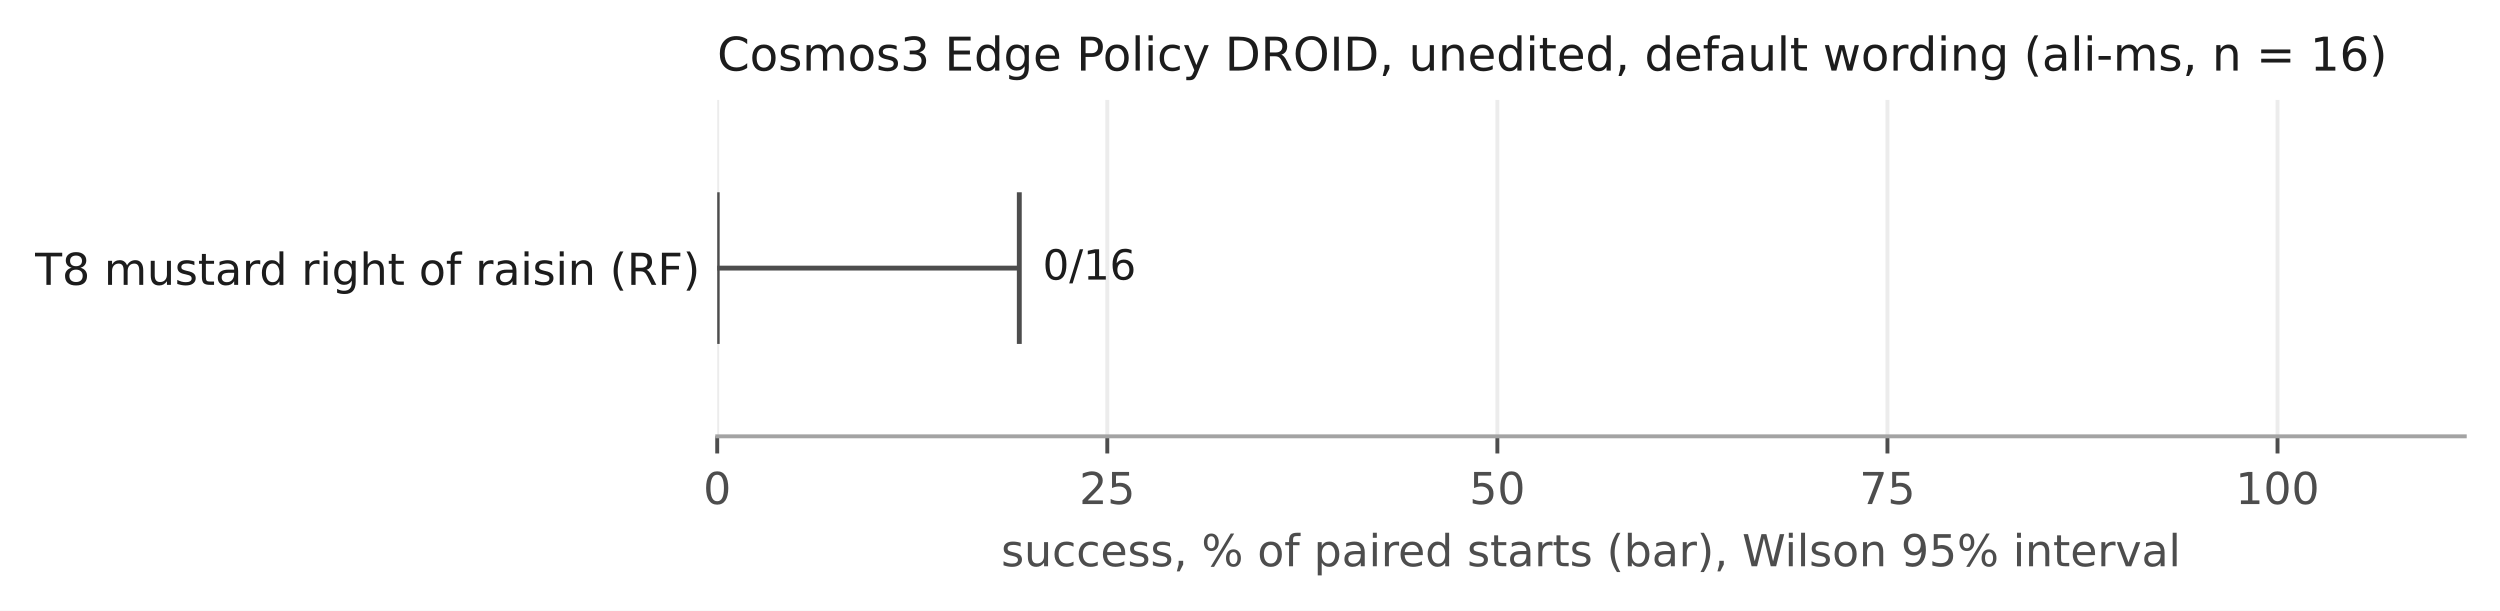
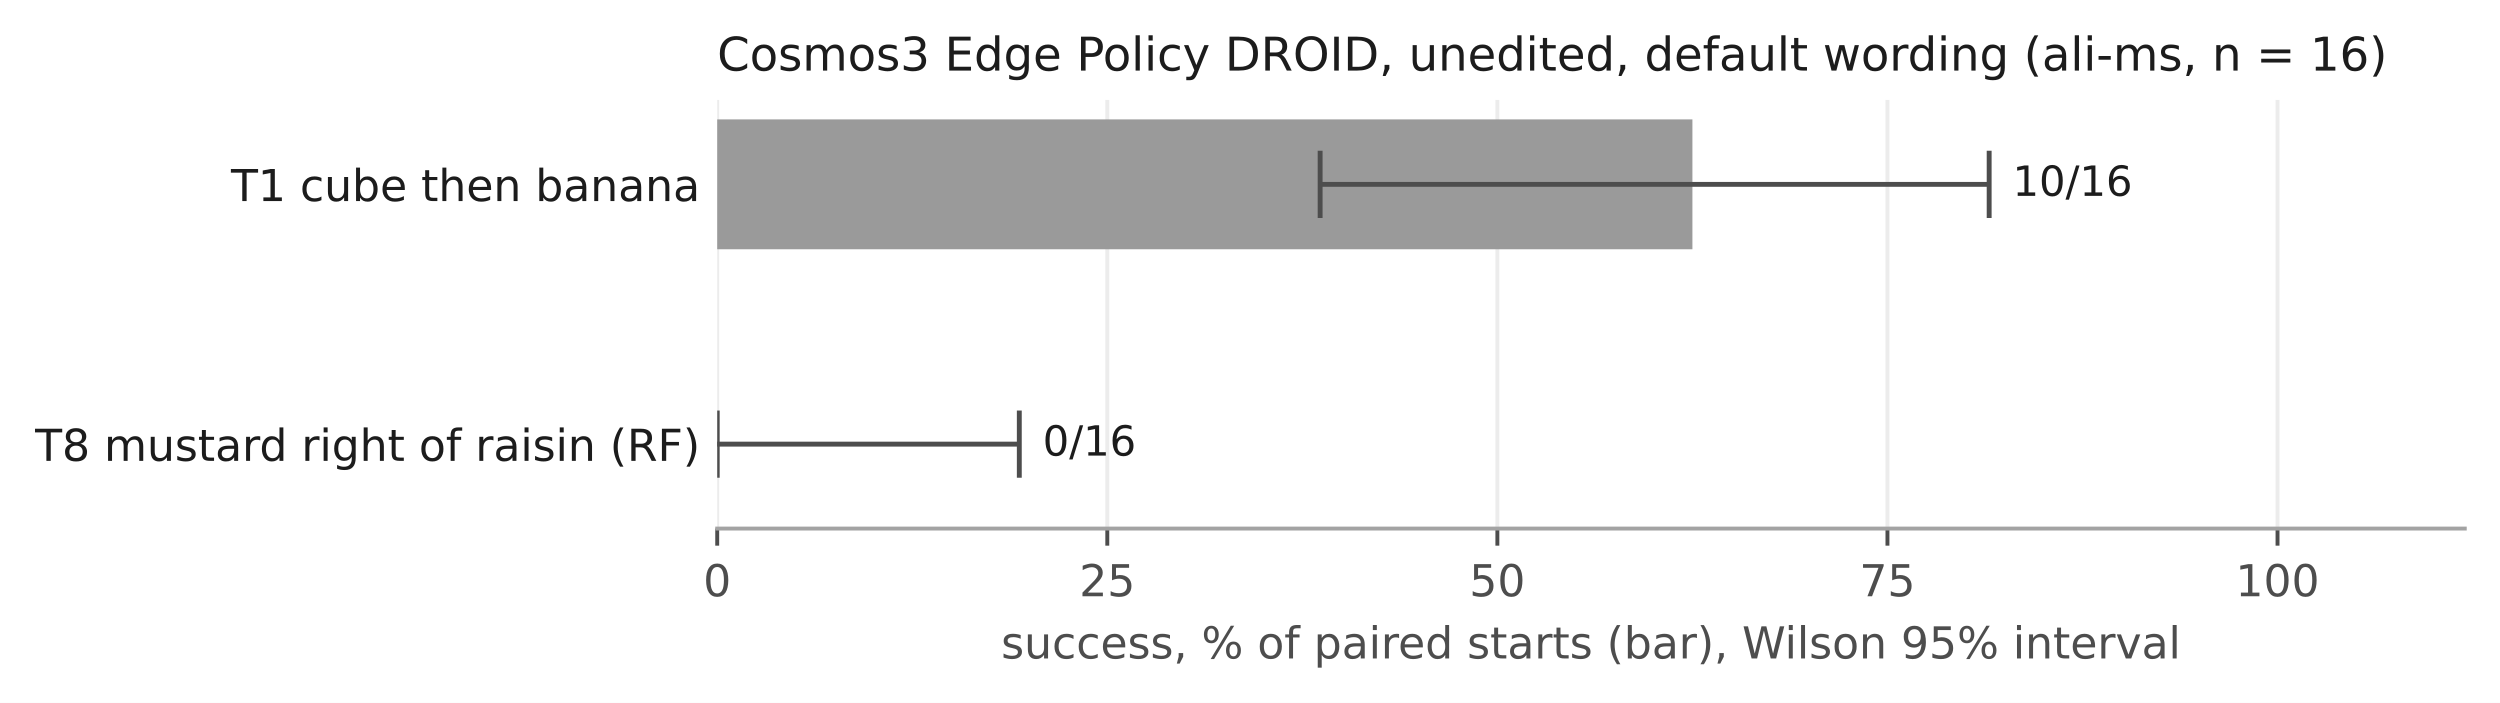
- <svg xmlns="http://www.w3.org/2000/svg" xmlns:xlink="http://www.w3.org/1999/xlink" width="510.885pt" height="124.785pt" viewBox="0 0 510.885 124.785" version="1.1">
+ <svg xmlns="http://www.w3.org/2000/svg" xmlns:xlink="http://www.w3.org/1999/xlink" width="510.885pt" height="143.634pt" viewBox="0 0 510.885 143.634" version="1.1">
  <defs>
    <style type="text/css">*{stroke-linejoin: round; stroke-linecap: butt}</style>
  </defs>
  <g id="figure_1">
    <g id="patch_1">
-       <path d="M -0 124.785  L 510.885 124.785  L 510.885 0  L -0 0  z " style="fill: #ffffff" />
+       <path d="M -0 143.634  L 510.885 143.634  L 510.885 0  L -0 0  z " style="fill: #ffffff" />
    </g>
    <g id="axes_1">
      <g id="patch_2">
-         <path d="M 146.565 89.164  L 503.685 89.164  L 503.685 20.419  L 146.565 20.419  z " style="fill: #ffffff" />
+         <path d="M 146.565 108.014  L 503.685 108.014  L 503.685 20.419  L 146.565 20.419  z " style="fill: #ffffff" />
      </g>
      <g id="matplotlib.axis_1">
        <g id="xtick_1">
          <g id="line2d_1">
-             <path d="M 146.565 89.164  L 146.565 20.419  " clip-path="url(#pc95f7b9581)" style="fill: none; stroke: #ececec; stroke-width: 0.8; stroke-linecap: square" />
+             <path d="M 146.565 108.014  L 146.565 20.419  " clip-path="url(#p85c8af2dca)" style="fill: none; stroke: #ececec; stroke-width: 0.8; stroke-linecap: square" />
          </g>
          <g id="line2d_2">
            <defs>
-               <path id="mf6bf978145" d="M 0 0  L 0 3.5  " style="stroke: #4d4d4d; stroke-width: 0.8" />
+               <path id="mcb5a2f22c6" d="M 0 0  L 0 3.5  " style="stroke: #4d4d4d; stroke-width: 0.8" />
            </defs>
            <g>
-               <use xlink:href="#mf6bf978145" x="146.565" y="89.164" style="fill: #4d4d4d; stroke: #4d4d4d; stroke-width: 0.8" />
+               <use xlink:href="#mcb5a2f22c6" x="146.565" y="108.014" style="fill: #4d4d4d; stroke: #4d4d4d; stroke-width: 0.8" />
            </g>
          </g>
          <g id="text_1">
-             <text style="font-size: 9px; font-family: 'DejaVu Sans'; text-anchor: middle; fill: #4d4d4d" x="146.565" y="103.003" transform="rotate(-0 146.5648 103.0027)">0</text>
+             <text style="font-size: 9px; font-family: 'DejaVu Sans'; text-anchor: middle; fill: #4d4d4d" x="146.565" y="121.852" transform="rotate(-0 146.5648 121.8523)">0</text>
          </g>
        </g>
        <g id="xtick_2">
          <g id="line2d_3">
-             <path d="M 226.279 89.164  L 226.279 20.419  " clip-path="url(#pc95f7b9581)" style="fill: none; stroke: #ececec; stroke-width: 0.8; stroke-linecap: square" />
+             <path d="M 226.279 108.014  L 226.279 20.419  " clip-path="url(#p85c8af2dca)" style="fill: none; stroke: #ececec; stroke-width: 0.8; stroke-linecap: square" />
          </g>
          <g id="line2d_4">
            <g>
-               <use xlink:href="#mf6bf978145" x="226.279" y="89.164" style="fill: #4d4d4d; stroke: #4d4d4d; stroke-width: 0.8" />
+               <use xlink:href="#mcb5a2f22c6" x="226.279" y="108.014" style="fill: #4d4d4d; stroke: #4d4d4d; stroke-width: 0.8" />
            </g>
          </g>
          <g id="text_2">
-             <text style="font-size: 9px; font-family: 'DejaVu Sans'; text-anchor: middle; fill: #4d4d4d" x="226.279" y="103.003" transform="rotate(-0 226.2791 103.0027)">25</text>
+             <text style="font-size: 9px; font-family: 'DejaVu Sans'; text-anchor: middle; fill: #4d4d4d" x="226.279" y="121.852" transform="rotate(-0 226.2791 121.8523)">25</text>
          </g>
        </g>
        <g id="xtick_3">
          <g id="line2d_5">
-             <path d="M 305.993 89.164  L 305.993 20.419  " clip-path="url(#pc95f7b9581)" style="fill: none; stroke: #ececec; stroke-width: 0.8; stroke-linecap: square" />
+             <path d="M 305.993 108.014  L 305.993 20.419  " clip-path="url(#p85c8af2dca)" style="fill: none; stroke: #ececec; stroke-width: 0.8; stroke-linecap: square" />
          </g>
          <g id="line2d_6">
            <g>
-               <use xlink:href="#mf6bf978145" x="305.993" y="89.164" style="fill: #4d4d4d; stroke: #4d4d4d; stroke-width: 0.8" />
+               <use xlink:href="#mcb5a2f22c6" x="305.993" y="108.014" style="fill: #4d4d4d; stroke: #4d4d4d; stroke-width: 0.8" />
            </g>
          </g>
          <g id="text_3">
-             <text style="font-size: 9px; font-family: 'DejaVu Sans'; text-anchor: middle; fill: #4d4d4d" x="305.993" y="103.003" transform="rotate(-0 305.9934 103.0027)">50</text>
+             <text style="font-size: 9px; font-family: 'DejaVu Sans'; text-anchor: middle; fill: #4d4d4d" x="305.993" y="121.852" transform="rotate(-0 305.9934 121.8523)">50</text>
          </g>
        </g>
        <g id="xtick_4">
          <g id="line2d_7">
-             <path d="M 385.708 89.164  L 385.708 20.419  " clip-path="url(#pc95f7b9581)" style="fill: none; stroke: #ececec; stroke-width: 0.8; stroke-linecap: square" />
+             <path d="M 385.708 108.014  L 385.708 20.419  " clip-path="url(#p85c8af2dca)" style="fill: none; stroke: #ececec; stroke-width: 0.8; stroke-linecap: square" />
          </g>
          <g id="line2d_8">
            <g>
-               <use xlink:href="#mf6bf978145" x="385.708" y="89.164" style="fill: #4d4d4d; stroke: #4d4d4d; stroke-width: 0.8" />
+               <use xlink:href="#mcb5a2f22c6" x="385.708" y="108.014" style="fill: #4d4d4d; stroke: #4d4d4d; stroke-width: 0.8" />
            </g>
          </g>
          <g id="text_4">
-             <text style="font-size: 9px; font-family: 'DejaVu Sans'; text-anchor: middle; fill: #4d4d4d" x="385.708" y="103.003" transform="rotate(-0 385.7077 103.0027)">75</text>
+             <text style="font-size: 9px; font-family: 'DejaVu Sans'; text-anchor: middle; fill: #4d4d4d" x="385.708" y="121.852" transform="rotate(-0 385.7077 121.8523)">75</text>
          </g>
        </g>
        <g id="xtick_5">
          <g id="line2d_9">
-             <path d="M 465.422 89.164  L 465.422 20.419  " clip-path="url(#pc95f7b9581)" style="fill: none; stroke: #ececec; stroke-width: 0.8; stroke-linecap: square" />
+             <path d="M 465.422 108.014  L 465.422 20.419  " clip-path="url(#p85c8af2dca)" style="fill: none; stroke: #ececec; stroke-width: 0.8; stroke-linecap: square" />
          </g>
          <g id="line2d_10">
            <g>
-               <use xlink:href="#mf6bf978145" x="465.422" y="89.164" style="fill: #4d4d4d; stroke: #4d4d4d; stroke-width: 0.8" />
+               <use xlink:href="#mcb5a2f22c6" x="465.422" y="108.014" style="fill: #4d4d4d; stroke: #4d4d4d; stroke-width: 0.8" />
            </g>
          </g>
          <g id="text_5">
-             <text style="font-size: 9px; font-family: 'DejaVu Sans'; text-anchor: middle; fill: #4d4d4d" x="465.422" y="103.003" transform="rotate(-0 465.422 103.0027)">100</text>
+             <text style="font-size: 9px; font-family: 'DejaVu Sans'; text-anchor: middle; fill: #4d4d4d" x="465.422" y="121.852" transform="rotate(-0 465.422 121.8523)">100</text>
          </g>
        </g>
        <g id="text_6">
-           <text style="font-size: 9px; font-family: 'DejaVu Sans'; text-anchor: middle; fill: #4d4d4d" x="325.125" y="115.713" transform="rotate(-0 325.1248 115.713)">success, % of paired starts (bar), Wilson 95% interval</text>
+           <text style="font-size: 9px; font-family: 'DejaVu Sans'; text-anchor: middle; fill: #4d4d4d" x="325.125" y="134.563" transform="rotate(-0 325.1248 134.5626)">success, % of paired starts (bar), Wilson 95% interval</text>
        </g>
      </g>
      <g id="matplotlib.axis_2">
        <g id="ytick_1">
          <g id="line2d_11" />
          <g id="text_7">
-             <text style="font-size: 9px; font-family: 'DejaVu Sans'; text-anchor: end; fill: #1c1c1c" x="143.065" y="58.211" transform="rotate(-0 143.0648 58.21061)">T8 mustard right of raisin (RF)</text>
+             <text style="font-size: 9px; font-family: 'DejaVu Sans'; text-anchor: end; fill: #1c1c1c" x="143.065" y="94.179" transform="rotate(-0 143.0648 94.17941)">T8 mustard right of raisin (RF)</text>
+           </g>
+         </g>
+         <g id="ytick_2">
+           <g id="line2d_12" />
+           <g id="text_8">
+             <text style="font-size: 9px; font-family: 'DejaVu Sans'; text-anchor: end; fill: #1c1c1c" x="143.065" y="41.091" transform="rotate(-0 143.0648 41.09141)">T1 cube then banana</text>
          </g>
        </g>
      </g>
      <g id="patch_3">
-         <path d="M 146.565 86.039  L 146.565 86.039  L 146.565 23.543  L 146.565 23.543  z " clip-path="url(#pc95f7b9581)" style="fill: #c6c6c6" />
+         <path d="M 146.565 50.944  L 345.851 50.944  L 345.851 24.4  L 146.565 24.4  z " clip-path="url(#p85c8af2dca)" style="fill: #9a9a9a" />
      </g>
      <g id="patch_4">
-         <path d="M 146.565 89.164  L 503.685 89.164  " style="fill: none; stroke: #a3a3a3; stroke-width: 0.8; stroke-linejoin: miter; stroke-linecap: square" />
+         <path d="M 146.565 104.032  L 146.565 104.032  L 146.565 77.488  L 146.565 77.488  z " clip-path="url(#p85c8af2dca)" style="fill: #9a9a9a" />
      </g>
-       <g id="line2d_12">
-         <path d="M 146.565 54.791  L 208.298 54.791  " clip-path="url(#pc95f7b9581)" style="fill: none; stroke: #4d4d4d" />
+       <g id="patch_5">
+         <path d="M 146.565 108.014  L 503.685 108.014  " style="fill: none; stroke: #a3a3a3; stroke-width: 0.8; stroke-linejoin: miter; stroke-linecap: square" />
      </g>
      <g id="line2d_13">
-         <path d="M 146.565 69.79  L 146.565 39.792  " clip-path="url(#pc95f7b9581)" style="fill: none; stroke: #4d4d4d; stroke-linecap: square" />
+         <path d="M 269.775 37.672  L 406.493 37.672  " clip-path="url(#p85c8af2dca)" style="fill: none; stroke: #4d4d4d" />
      </g>
      <g id="line2d_14">
-         <path d="M 208.298 69.79  L 208.298 39.792  " clip-path="url(#pc95f7b9581)" style="fill: none; stroke: #4d4d4d; stroke-linecap: square" />
+         <path d="M 269.775 44.043  L 269.775 31.302  " clip-path="url(#p85c8af2dca)" style="fill: none; stroke: #4d4d4d; stroke-linecap: square" />
      </g>
-       <g id="text_8">
-         <text style="font-size: 8.5px; font-family: 'DejaVu Sans'; text-anchor: start; fill: #1c1c1c" x="213.081" y="57.137" transform="rotate(-0 213.0809 57.13678)">0/16</text>
+       <g id="line2d_15">
+         <path d="M 406.493 44.043  L 406.493 31.302  " clip-path="url(#p85c8af2dca)" style="fill: none; stroke: #4d4d4d; stroke-linecap: square" />
      </g>
      <g id="text_9">
+         <text style="font-size: 8.5px; font-family: 'DejaVu Sans'; text-anchor: start; fill: #1c1c1c" x="411.276" y="40.018" transform="rotate(-0 411.2761 40.01758)">10/16</text>
+       </g>
+       <g id="line2d_16">
+         <path d="M 146.565 90.76  L 208.298 90.76  " clip-path="url(#p85c8af2dca)" style="fill: none; stroke: #4d4d4d" />
+       </g>
+       <g id="line2d_17">
+         <path d="M 146.565 97.131  L 146.565 84.39  " clip-path="url(#p85c8af2dca)" style="fill: none; stroke: #4d4d4d; stroke-linecap: square" />
+       </g>
+       <g id="line2d_18">
+         <path d="M 208.298 97.131  L 208.298 84.39  " clip-path="url(#p85c8af2dca)" style="fill: none; stroke: #4d4d4d; stroke-linecap: square" />
+       </g>
+       <g id="text_10">
+         <text style="font-size: 8.5px; font-family: 'DejaVu Sans'; text-anchor: start; fill: #1c1c1c" x="213.081" y="93.106" transform="rotate(-0 213.0809 93.10558)">0/16</text>
+       </g>
+       <g id="text_11">
        <text style="font-size: 9.5px; font-family: 'DejaVu Sans'; text-anchor: start; fill: #1c1c1c" x="146.565" y="14.419" transform="rotate(-0 146.5648 14.41852)">Cosmos3 Edge Policy DROID, unedited, default wording (ali-ms, n = 16)</text>
      </g>
    </g>
  </g>
  <defs>
-     <clipPath id="pc95f7b9581">
-       <rect x="146.565" y="20.419" width="357.12" height="68.746" />
+     <clipPath id="p85c8af2dca">
+       <rect x="146.565" y="20.419" width="357.12" height="87.595" />
    </clipPath>
  </defs>
</svg>
